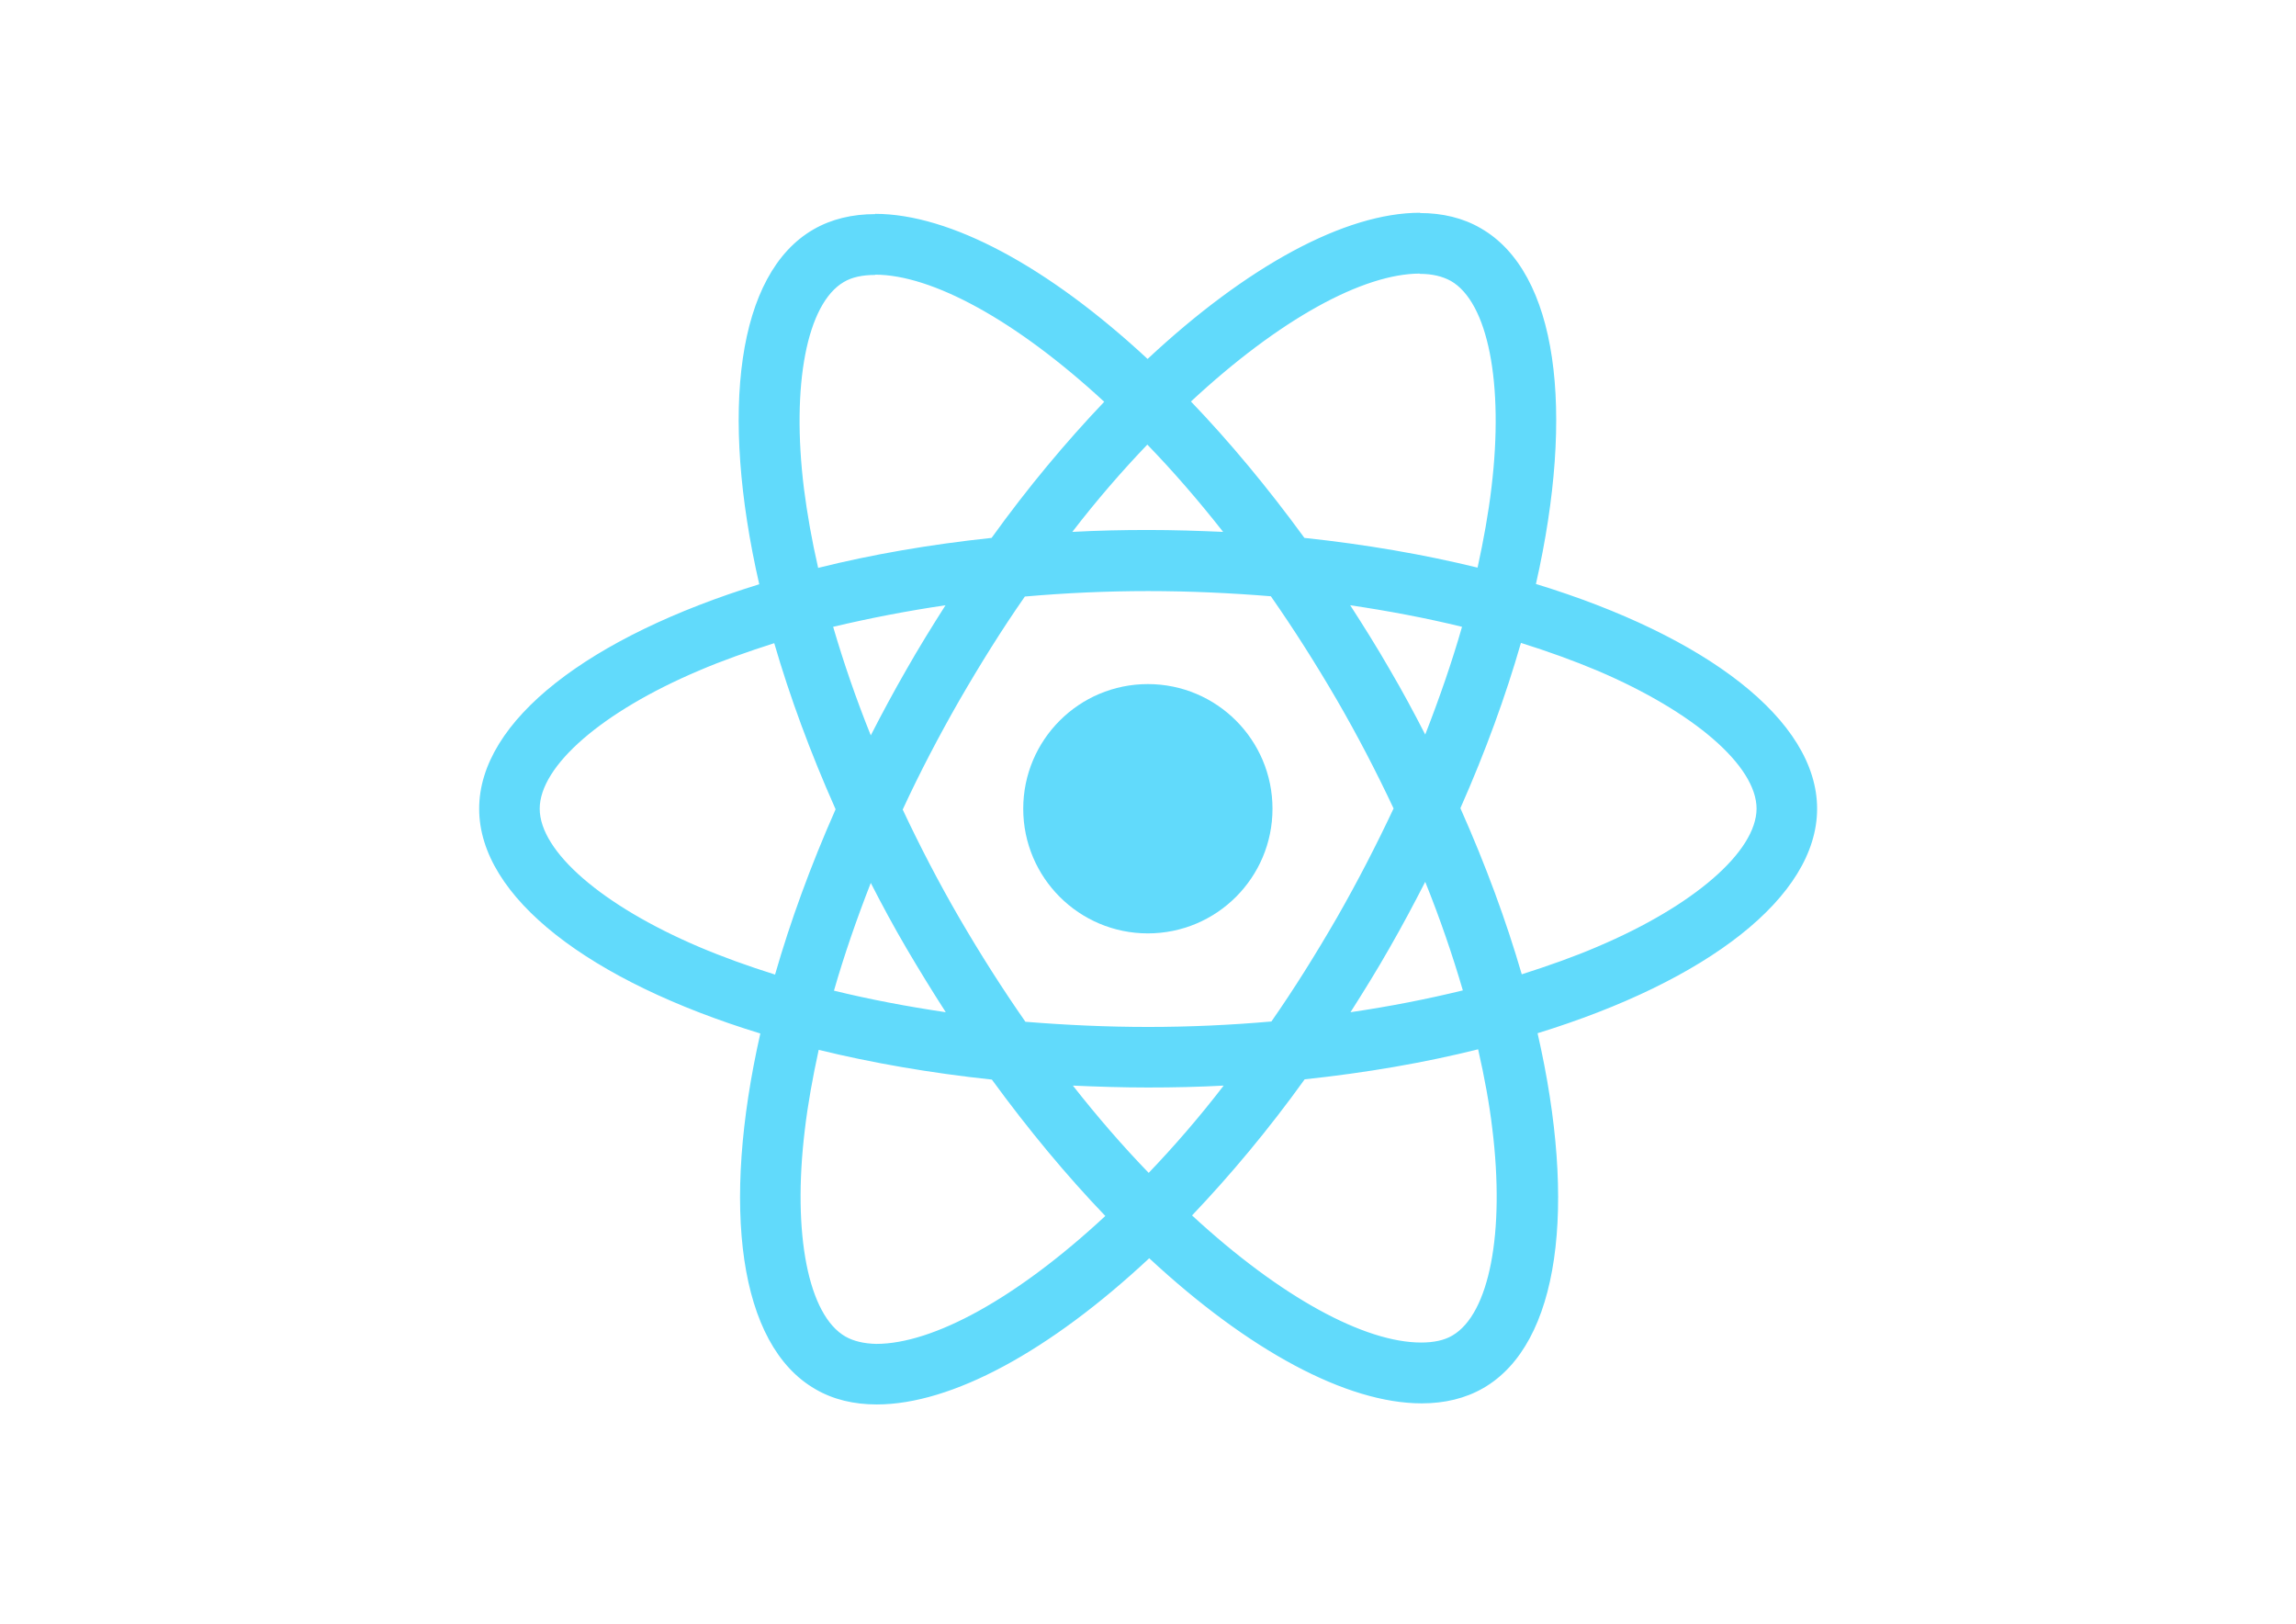
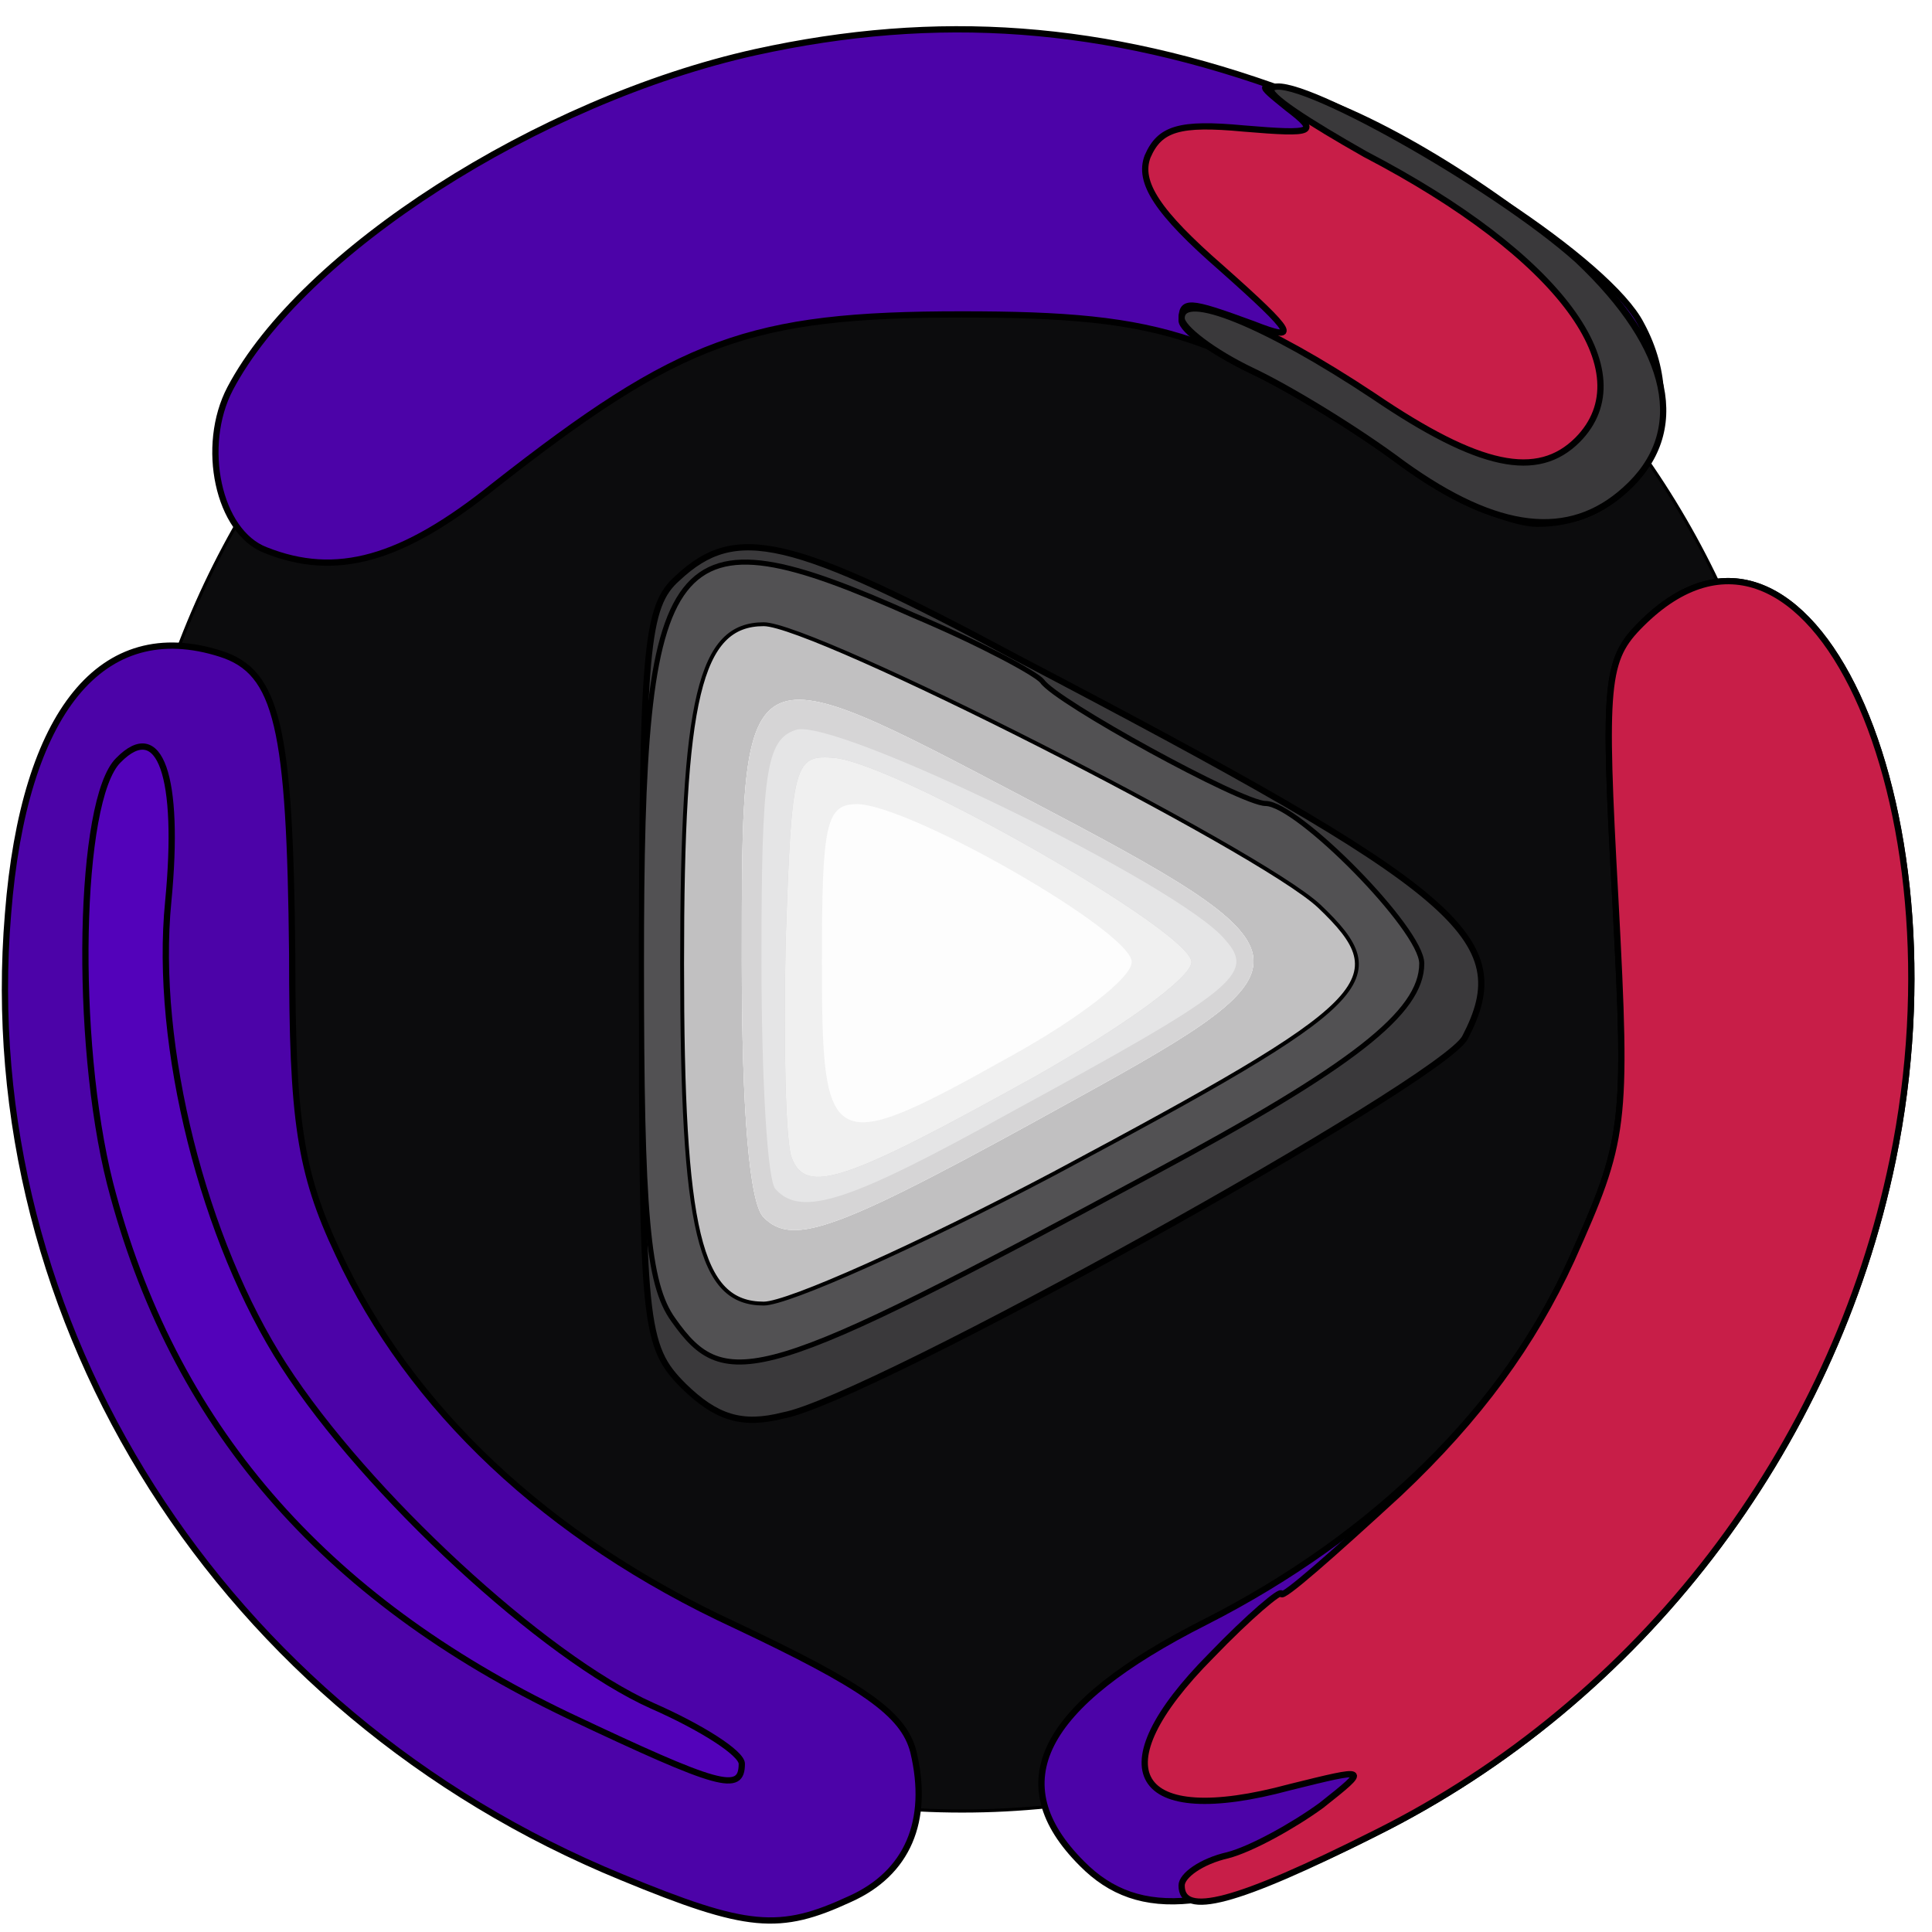
- <svg xmlns="http://www.w3.org/2000/svg" viewBox="0 0 841.9 595.3">
-   <g fill="#61DAFB">
-     <path d="M666.3 296.5c0-32.5-40.7-63.3-103.1-82.4 14.4-63.6 8-114.2-20.2-130.4-6.5-3.8-14.1-5.6-22.4-5.6v22.3c4.6 0 8.3.9 11.4 2.6 13.6 7.8 19.5 37.5 14.9 75.7-1.1 9.4-2.9 19.3-5.1 29.4-19.6-4.8-41-8.5-63.5-10.9-13.5-18.5-27.5-35.3-41.6-50 32.6-30.3 63.2-46.9 84-46.9V78c-27.5 0-63.5 19.6-99.9 53.6-36.4-33.8-72.4-53.2-99.9-53.2v22.3c20.7 0 51.4 16.5 84 46.6-14 14.7-28 31.4-41.3 49.9-22.6 2.4-44 6.1-63.6 11-2.3-10-4-19.7-5.2-29-4.7-38.2 1.1-67.9 14.6-75.8 3-1.8 6.9-2.6 11.5-2.6V78.5c-8.4 0-16 1.8-22.6 5.6-28.1 16.2-34.4 66.7-19.9 130.1-62.2 19.2-102.7 49.9-102.7 82.3 0 32.5 40.7 63.3 103.1 82.4-14.4 63.6-8 114.2 20.2 130.4 6.5 3.8 14.1 5.6 22.5 5.6 27.5 0 63.5-19.6 99.9-53.6 36.4 33.8 72.4 53.2 99.9 53.2 8.4 0 16-1.8 22.6-5.6 28.1-16.2 34.4-66.7 19.9-130.1 62-19.1 102.5-49.9 102.5-82.3zm-130.2-66.7c-3.7 12.9-8.3 26.2-13.5 39.5-4.1-8-8.4-16-13.1-24-4.6-8-9.5-15.8-14.4-23.4 14.2 2.1 27.9 4.7 41 7.9zm-45.8 106.5c-7.8 13.5-15.8 26.3-24.1 38.2-14.9 1.3-30 2-45.2 2-15.1 0-30.2-.7-45-1.9-8.3-11.9-16.4-24.6-24.2-38-7.6-13.1-14.5-26.4-20.8-39.8 6.2-13.4 13.2-26.8 20.7-39.9 7.8-13.5 15.8-26.3 24.1-38.2 14.9-1.3 30-2 45.2-2 15.1 0 30.2.7 45 1.9 8.3 11.9 16.4 24.6 24.2 38 7.6 13.1 14.5 26.4 20.8 39.8-6.3 13.4-13.2 26.8-20.7 39.9zm32.3-13c5.4 13.4 10 26.8 13.8 39.8-13.1 3.2-26.9 5.9-41.2 8 4.9-7.7 9.8-15.6 14.4-23.7 4.6-8 8.9-16.1 13-24.1zM421.2 430c-9.3-9.6-18.6-20.3-27.8-32 9 .4 18.2.7 27.5.7 9.4 0 18.7-.2 27.8-.7-9 11.7-18.3 22.4-27.5 32zm-74.4-58.9c-14.2-2.1-27.9-4.7-41-7.9 3.7-12.9 8.3-26.2 13.5-39.5 4.1 8 8.4 16 13.1 24 4.7 8 9.5 15.8 14.4 23.4zM420.7 163c9.3 9.6 18.6 20.3 27.8 32-9-.4-18.2-.7-27.5-.7-9.4 0-18.7.2-27.8.7 9-11.7 18.3-22.4 27.5-32zm-74 58.9c-4.9 7.7-9.8 15.6-14.4 23.7-4.6 8-8.9 16-13 24-5.4-13.4-10-26.8-13.8-39.8 13.1-3.1 26.9-5.8 41.2-7.9zm-90.5 125.2c-35.4-15.1-58.3-34.9-58.3-50.6 0-15.7 22.9-35.6 58.3-50.6 8.6-3.7 18-7 27.7-10.1 5.7 19.6 13.2 40 22.5 60.9-9.2 20.8-16.6 41.1-22.2 60.6-9.9-3.1-19.3-6.5-28-10.2zM310 490c-13.6-7.8-19.5-37.5-14.9-75.7 1.1-9.4 2.9-19.3 5.1-29.4 19.6 4.8 41 8.5 63.5 10.9 13.5 18.5 27.5 35.3 41.6 50-32.6 30.3-63.2 46.9-84 46.9-4.5-.1-8.3-1-11.3-2.7zm237.2-76.2c4.7 38.2-1.1 67.9-14.6 75.8-3 1.8-6.9 2.6-11.5 2.6-20.7 0-51.4-16.5-84-46.6 14-14.7 28-31.4 41.3-49.9 22.6-2.4 44-6.1 63.6-11 2.3 10.1 4.1 19.8 5.2 29.1zm38.5-66.7c-8.6 3.7-18 7-27.7 10.1-5.7-19.6-13.2-40-22.5-60.9 9.2-20.8 16.6-41.1 22.2-60.6 9.9 3.1 19.3 6.5 28.1 10.2 35.4 15.1 58.3 34.9 58.3 50.6-.1 15.7-23 35.6-58.4 50.6zM320.8 78.4z" />
-     <circle cx="420.9" cy="296.5" r="45.7" />
-     <path d="M520.5 78.1z" />
+ <svg xmlns="http://www.w3.org/2000/svg" viewBox="0 0 500 500">
+   <defs>
+     <clipPath id="presentation_clip_path" clipPathUnits="userSpaceOnUse">
+       <rect x="0" y="0" width="4048" height="4366" />
+     </clipPath>
+   </defs>
+   <g class="SlideGroup" transform="matrix(1.620753, 0, 0, 1.620753, -3350.021, -3464.469)" style="">
+     <g>
+       <g id="container-id1">
+         <g id="id1" class="Slide" clip-path="url(#presentation_clip_path)">
+           <g class="Page">
+             <g class="Graphic">
+               <g id="id3">
+                 <ellipse style="paint-order: stroke; stroke: rgb(0, 0, 0); fill: rgb(12, 12, 13);" cx="2220.585" cy="2290.056" rx="133.771" ry="136.441" />
+                 <path fill="rgb(76,3,168)" d="M 2166.218 2437.308 C 2102.388 2411.123 2062.807 2348.981 2068.237 2283.458 C 2070.772 2251.242 2083.201 2235.918 2102.145 2241.95 C 2111.315 2244.847 2113.246 2253.775 2113.609 2289.856 C 2113.609 2316.4 2114.815 2324.726 2120.969 2337.759 C 2132.434 2362.374 2154.152 2383.129 2184.439 2397.125 C 2204.589 2406.658 2211.228 2411.123 2212.796 2417.276 C 2215.449 2428.379 2211.831 2436.703 2202.66 2440.806 C 2191.438 2445.995 2186.37 2445.633 2166.218 2437.308 Z" style="stroke: rgb(0, 0, 0);" />
+                 <path fill="rgb(76,3,168)" d="M 2239.705 2435.135 C 2226.913 2422.345 2232.946 2409.916 2259.493 2396.522 C 2286.522 2382.768 2307.278 2362.374 2317.896 2338.723 C 2326.462 2319.536 2326.824 2317.607 2324.894 2281.287 C 2322.963 2246.414 2323.324 2242.916 2328.996 2237.243 C 2355.543 2210.696 2381.001 2265.6 2369.178 2322.795 C 2359.646 2369.011 2328.756 2409.313 2286.522 2430.308 C 2261.302 2443.099 2248.874 2444.426 2239.705 2435.135 Z" style="stroke: rgb(0, 0, 0);" />
+                 <path fill="rgb(76,3,168)" d="M 2109.386 2225.418 C 2101.782 2222.523 2098.887 2208.768 2103.713 2199.596 C 2115.177 2177.877 2152.825 2153.623 2187.576 2145.899 C 2216.657 2139.504 2243.443 2141.435 2272.887 2152.295 C 2294.245 2159.896 2323.927 2179.446 2328.996 2189.339 C 2337.322 2204.663 2328.393 2221.195 2312.465 2221.195 C 2308.001 2221.195 2298.709 2217.093 2291.711 2212.026 C 2262.631 2190.909 2253.097 2187.772 2220.518 2187.772 C 2186.612 2187.772 2175.51 2191.872 2145.825 2215.163 C 2131.104 2226.988 2120.607 2229.885 2109.386 2225.418 Z" style="stroke: rgb(0, 0, 0);" />
+                 <path fill="rgb(200,30,72)" d="M 2255.633 2438.635 C 2255.633 2437.067 2258.769 2434.773 2262.993 2433.809 C 2266.732 2432.842 2273.491 2429.101 2277.954 2425.844 C 2285.555 2419.811 2285.555 2419.811 2272.887 2422.949 C 2247.909 2429.704 2242.238 2420.172 2260.338 2401.952 C 2266.491 2395.556 2271.559 2391.333 2271.559 2392.058 C 2271.559 2393.023 2279.886 2385.664 2290.383 2376.01 C 2303.175 2363.942 2311.741 2352.117 2317.896 2338.723 C 2326.462 2319.536 2326.824 2317.607 2324.894 2281.287 C 2322.963 2246.414 2323.324 2242.916 2328.996 2237.243 C 2355.543 2210.696 2381.001 2265.6 2369.178 2322.795 C 2359.646 2369.011 2328.756 2409.313 2286.522 2430.308 C 2264.198 2441.53 2255.633 2443.702 2255.633 2438.635 Z" style="stroke: rgb(0, 0, 0);" />
+                 <path fill="rgb(200,30,72)" d="M 2290.988 2211.662 C 2283.747 2206.233 2272.887 2199.596 2266.732 2196.701 C 2260.699 2193.806 2255.633 2190.304 2255.633 2188.737 C 2255.633 2185.479 2256.597 2185.479 2267.096 2189.339 C 2274.455 2192.235 2273.852 2190.909 2262.027 2180.411 C 2251.77 2171.481 2248.635 2166.654 2250.201 2162.551 C 2252.133 2158.086 2255.27 2157.124 2265.526 2158.086 C 2276.989 2159.052 2277.593 2158.691 2272.524 2154.827 C 2267.457 2150.726 2267.457 2150.726 2274.818 2152.659 C 2287.246 2156.156 2308.241 2169.188 2320.67 2181.014 C 2333.823 2193.202 2335.994 2207.199 2326.462 2215.765 C 2317.532 2223.849 2306.07 2222.523 2290.988 2211.662 Z" style="stroke: rgb(0, 0, 0);" />
+                 <path fill="rgb(58,57,59)" d="M 2176.113 2358.875 C 2169.717 2352.48 2169.476 2348.981 2169.476 2293.715 C 2169.476 2240.986 2170.08 2234.348 2175.148 2229.885 C 2184.439 2221.195 2193.006 2223.125 2229.448 2242.673 C 2300.64 2279.96 2309.208 2287.322 2300.881 2303.248 C 2297.141 2310.246 2205.797 2361.046 2192.04 2363.579 C 2185.404 2365.27 2181.301 2363.942 2176.113 2358.875 Z" style="stroke: rgb(0, 0, 0);" />
+                 <path fill="rgb(58,57,59)" d="M 2290.988 2211.662 C 2283.747 2206.233 2272.887 2199.596 2266.732 2196.701 C 2260.699 2193.806 2255.633 2189.943 2255.633 2188.375 C 2255.633 2183.91 2269.026 2189.339 2286.281 2200.804 C 2303.175 2212.266 2312.465 2214.196 2318.861 2207.801 C 2329.599 2196.942 2316.206 2178.479 2284.953 2162.19 C 2276.024 2157.124 2269.026 2152.659 2269.992 2151.692 C 2272.887 2148.796 2305.708 2167.259 2318.861 2179.083 C 2333.823 2193.202 2336.719 2206.594 2326.462 2215.765 C 2317.532 2223.849 2306.07 2222.523 2290.988 2211.662 Z" style="stroke: rgb(0, 0, 0);" />
+                 <path fill="rgb(83,2,186)" d="M 2157.651 2411.485 C 2118.315 2392.661 2094.423 2364.909 2084.528 2326.536 C 2078.735 2303.61 2079.461 2265.238 2085.855 2258.962 C 2092.492 2252.207 2095.751 2261.498 2093.819 2281.529 C 2091.527 2304.576 2099.49 2335.826 2112.28 2355.616 C 2125.434 2376.01 2153.79 2402.193 2171.047 2409.916 C 2179.009 2413.415 2185.404 2417.518 2185.404 2419.206 C 2185.404 2423.914 2181.905 2422.949 2157.651 2411.485 Z" style="stroke: rgb(0, 0, 0);" />
+                 <path fill="rgb(193,192,193)" d="M 2174.544 2348.257 C 2170.441 2342.585 2169.476 2331.363 2169.476 2291.422 C 2169.476 2223.849 2173.579 2218.42 2212.796 2235.918 C 2223.415 2240.381 2232.344 2245.208 2233.308 2246.414 C 2235.481 2249.672 2265.165 2265.962 2269.026 2265.962 C 2274.092 2265.962 2293.882 2285.993 2293.882 2291.422 C 2293.882 2299.145 2283.023 2307.712 2250.804 2324.968 C 2188.541 2358.513 2182.871 2360.082 2174.544 2348.257 Z" style="stroke: rgb(0, 0, 0);" />
+                 <path fill="rgb(82,81,83)" d="M 2174.544 2348.257 C 2170.441 2342.585 2169.476 2331.363 2169.476 2291.422 C 2169.476 2223.849 2173.579 2218.42 2212.796 2235.918 C 2223.415 2240.381 2232.344 2245.208 2233.308 2246.414 C 2235.481 2249.672 2265.165 2265.962 2269.026 2265.962 C 2274.092 2265.962 2293.882 2285.993 2293.882 2291.422 C 2293.882 2299.145 2283.023 2307.712 2250.804 2324.968 C 2188.541 2358.513 2182.871 2360.082 2174.544 2348.257 Z M 2235.239 2324.968 C 2286.522 2297.576 2290.022 2294.076 2277.593 2282.251 C 2268.06 2273.323 2196.868 2237.243 2188.906 2237.243 C 2178.647 2237.243 2175.872 2249.069 2175.872 2291.422 C 2175.872 2334.258 2178.647 2345.722 2188.906 2345.722 C 2192.766 2345.722 2213.519 2336.432 2235.239 2324.968 Z" style="stroke: rgb(0, 0, 0); paint-order: fill; fill-rule: nonzero; stroke-width: 0.617px;" />
+                 <path d="M 2188.906 2331.968 C 2186.612 2329.793 2185.404 2314.831 2185.404 2291.181 C 2185.404 2240.743 2185.042 2240.986 2230.654 2264.995 C 2277.593 2289.614 2277.954 2291.422 2238.98 2312.901 C 2201.092 2333.897 2193.731 2336.792 2188.906 2331.968 Z" style="stroke: rgb(0, 0, 0); stroke-width: 0px;" fill="rgb(253,253,253)" />
+                 <path d="M 2188.906 2331.968 C 2186.612 2329.793 2185.404 2314.831 2185.404 2291.181 C 2185.404 2240.743 2185.042 2240.986 2230.654 2264.995 C 2277.593 2289.614 2277.954 2291.422 2238.98 2312.901 C 2201.092 2333.897 2193.731 2336.792 2188.906 2331.968 Z M 2228.483 2306.143 C 2238.98 2300.353 2247.667 2293.715 2247.667 2291.181 C 2247.667 2286.354 2212.554 2266.204 2203.866 2265.962 C 2198.798 2265.962 2198.196 2269.1 2198.196 2291.422 C 2198.196 2321.83 2199.401 2322.432 2228.483 2306.143 Z" style="stroke: rgb(0, 0, 0); stroke-width: 0px;" fill="rgb(240,240,240)" />
+                 <path d="M 2188.906 2331.968 C 2186.612 2329.793 2185.404 2314.831 2185.404 2291.181 C 2185.404 2240.743 2185.042 2240.986 2230.654 2264.995 C 2277.593 2289.614 2277.954 2291.422 2238.98 2312.901 C 2201.092 2333.897 2193.731 2336.792 2188.906 2331.968 Z M 2232.344 2309.401 C 2245.977 2301.678 2257.201 2293.715 2257.201 2291.181 C 2257.201 2286.354 2210.985 2259.928 2200.367 2258.602 C 2193.731 2257.998 2193.369 2259.205 2192.403 2287.923 C 2192.04 2304.576 2192.403 2320.142 2193.369 2322.432 C 2195.66 2328.466 2201.937 2326.296 2232.344 2309.401 Z" style="stroke: rgb(0, 0, 0); stroke-width: 0px;" fill="rgb(214,213,214)" />
+                 <path d="M 2190.835 2327.501 C 2189.505 2326.536 2188.541 2310.006 2188.541 2290.82 C 2188.541 2261.135 2189.266 2255.705 2193.971 2254.137 C 2199.764 2251.845 2255.633 2278.994 2262.631 2287.682 C 2267.457 2293.112 2264.198 2295.647 2227.88 2315.434 C 2202.66 2329.433 2194.938 2331.968 2190.835 2327.501 Z M 2232.344 2309.401 C 2245.977 2301.678 2257.201 2293.715 2257.201 2291.181 C 2257.201 2286.354 2210.985 2259.928 2200.367 2258.602 C 2193.731 2257.998 2193.369 2259.205 2192.403 2287.923 C 2192.04 2304.576 2192.403 2320.142 2193.369 2322.432 C 2195.66 2328.466 2201.937 2326.296 2232.344 2309.401 Z" style="stroke: rgb(0, 0, 0); stroke-width: 0px;" fill="rgb(229,229,230)" />
+               </g>
+             </g>
+           </g>
+         </g>
+       </g>
+     </g>
  </g>
</svg>
